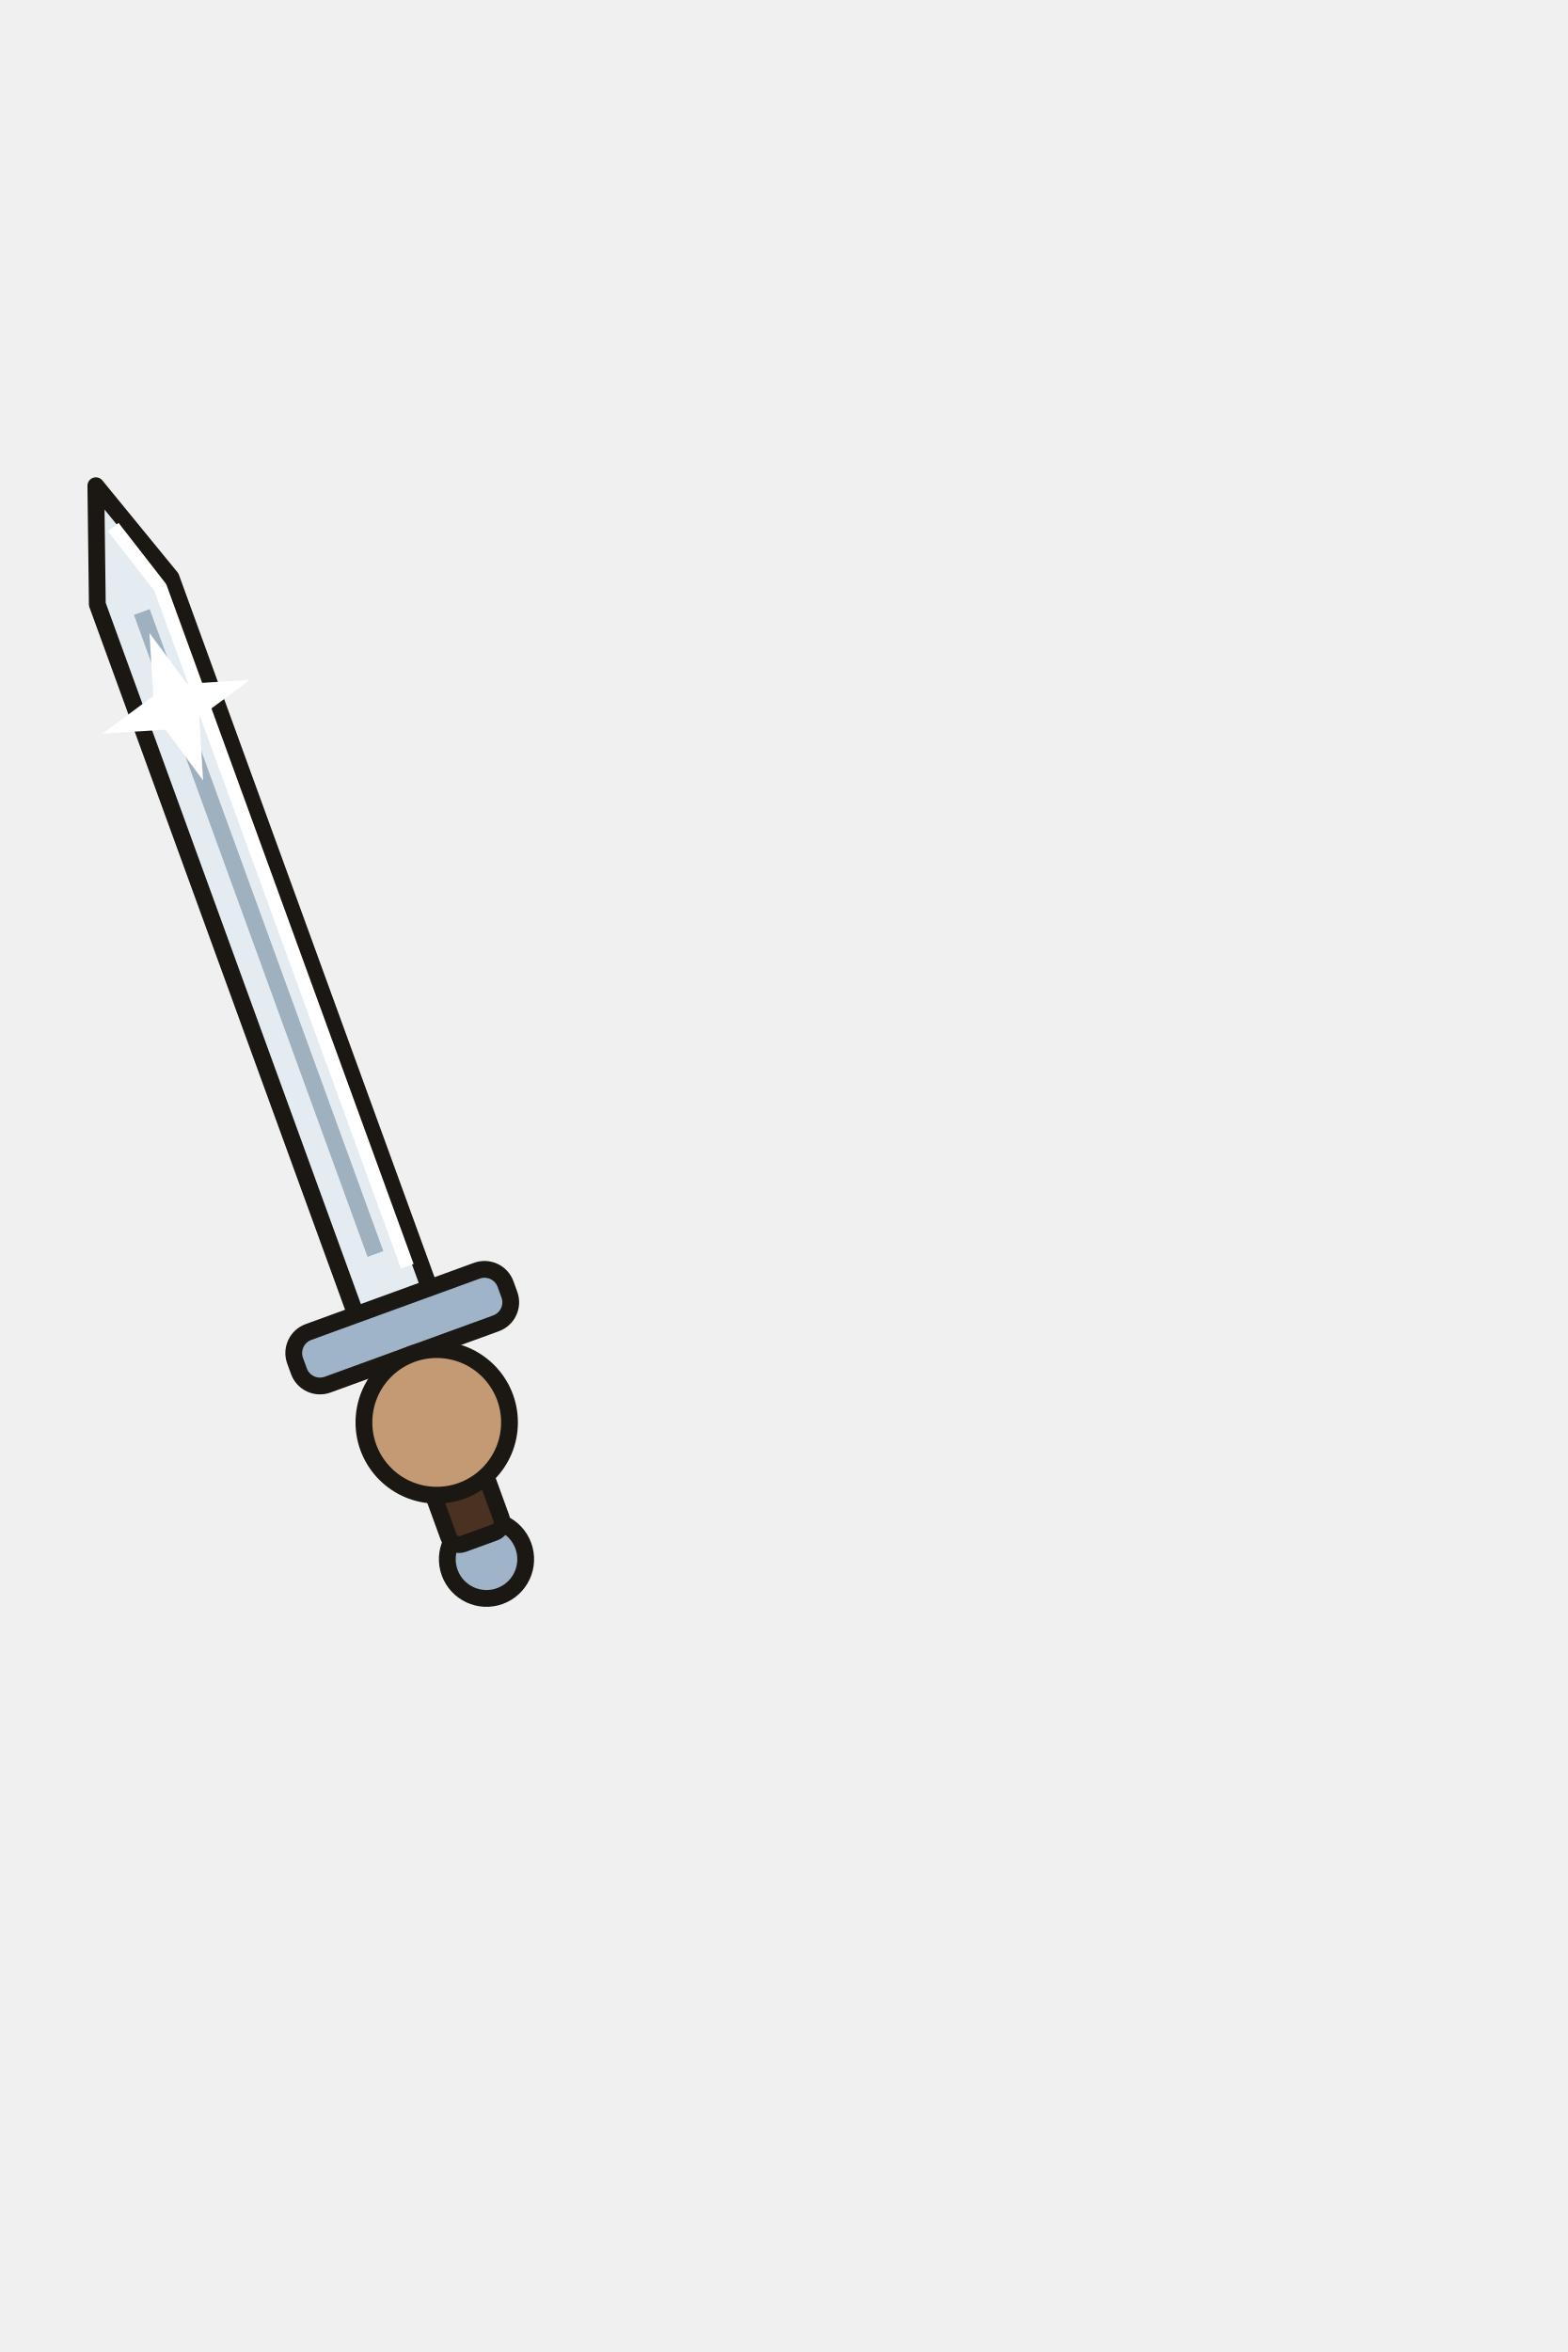
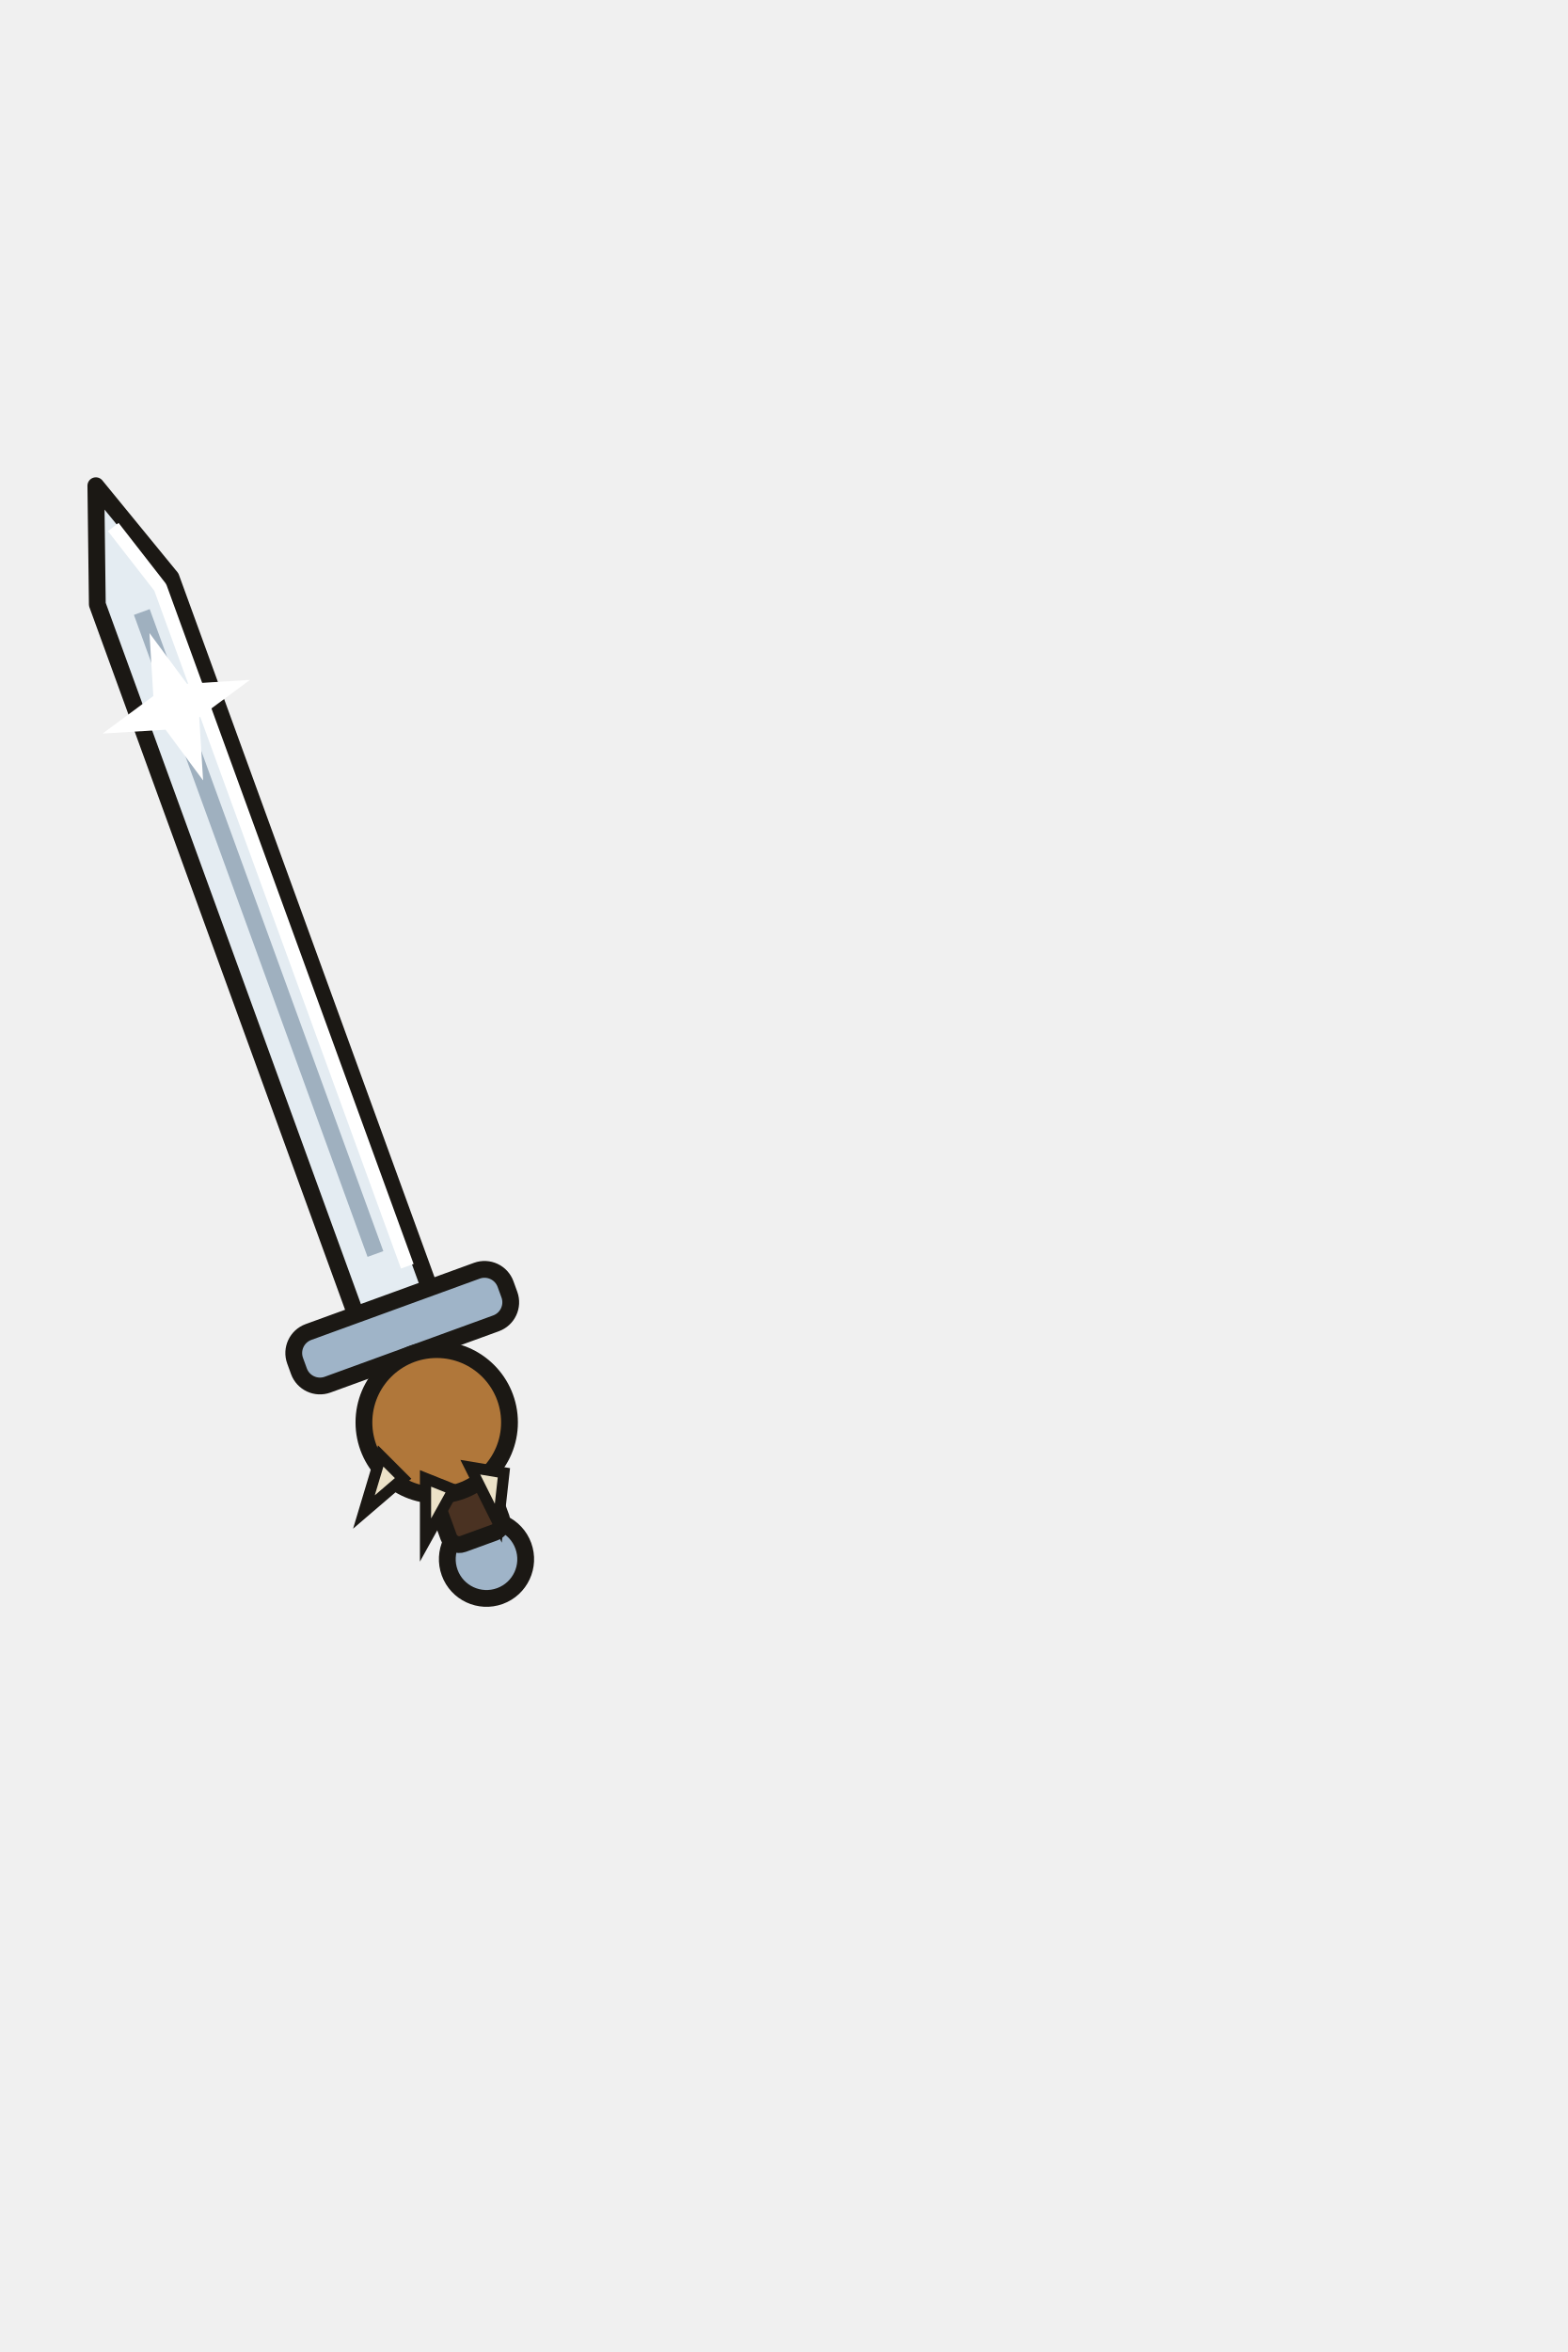
<svg xmlns="http://www.w3.org/2000/svg" width="280" height="420" viewBox="0 0 140 210">
  <g transform="rotate(-20 39 127)" stroke="#1b1814" stroke-width="1.5" stroke-linejoin="round">
    <circle cx="39" cy="140" r="3.5" fill="#9fb4c8" />
    <rect x="36.5" y="120" width="5" height="18" rx="1" fill="#4a3222" />
    <path d="M35.5,116 V48 L39,38 L42.5,48 V116 Z" fill="#e4ecf2" />
    <rect x="29" y="115.5" width="20" height="5" rx="2" fill="#9fb4c8" />
    <path d="M39,111 V50" stroke="#9fb0bf" stroke-width="1.5" fill="none" />
    <path d="M41.3,113 V48.5 L39.2,42" stroke="#ffffff" stroke-width="1.2" fill="none" />
    <path d="M39,52 L40.6,57.4 L46,59 L40.6,60.6 L39,66 L37.4,60.6 L32,59 L37.4,57.4 Z" fill="#ffffff" stroke="none" />
  </g>
-   <circle cx="39" cy="127" r="6.5" fill="#c49a74" stroke="#1b1814" stroke-width="1.5" />
+   <circle cx="39" cy="127" r="6.5" fill="#b0773a" stroke="#1b1814" stroke-width="1.5" />
+   <path d="M34,130 l-1.5,5 l3.5,-3 Z M38,132 l0,5.5 l2.5,-4.5 Z M42,131 l2.5,5 l0.5,-4.5 Z" fill="#ece2c8" stroke="#1b1814" stroke-width="1" />
</svg>
